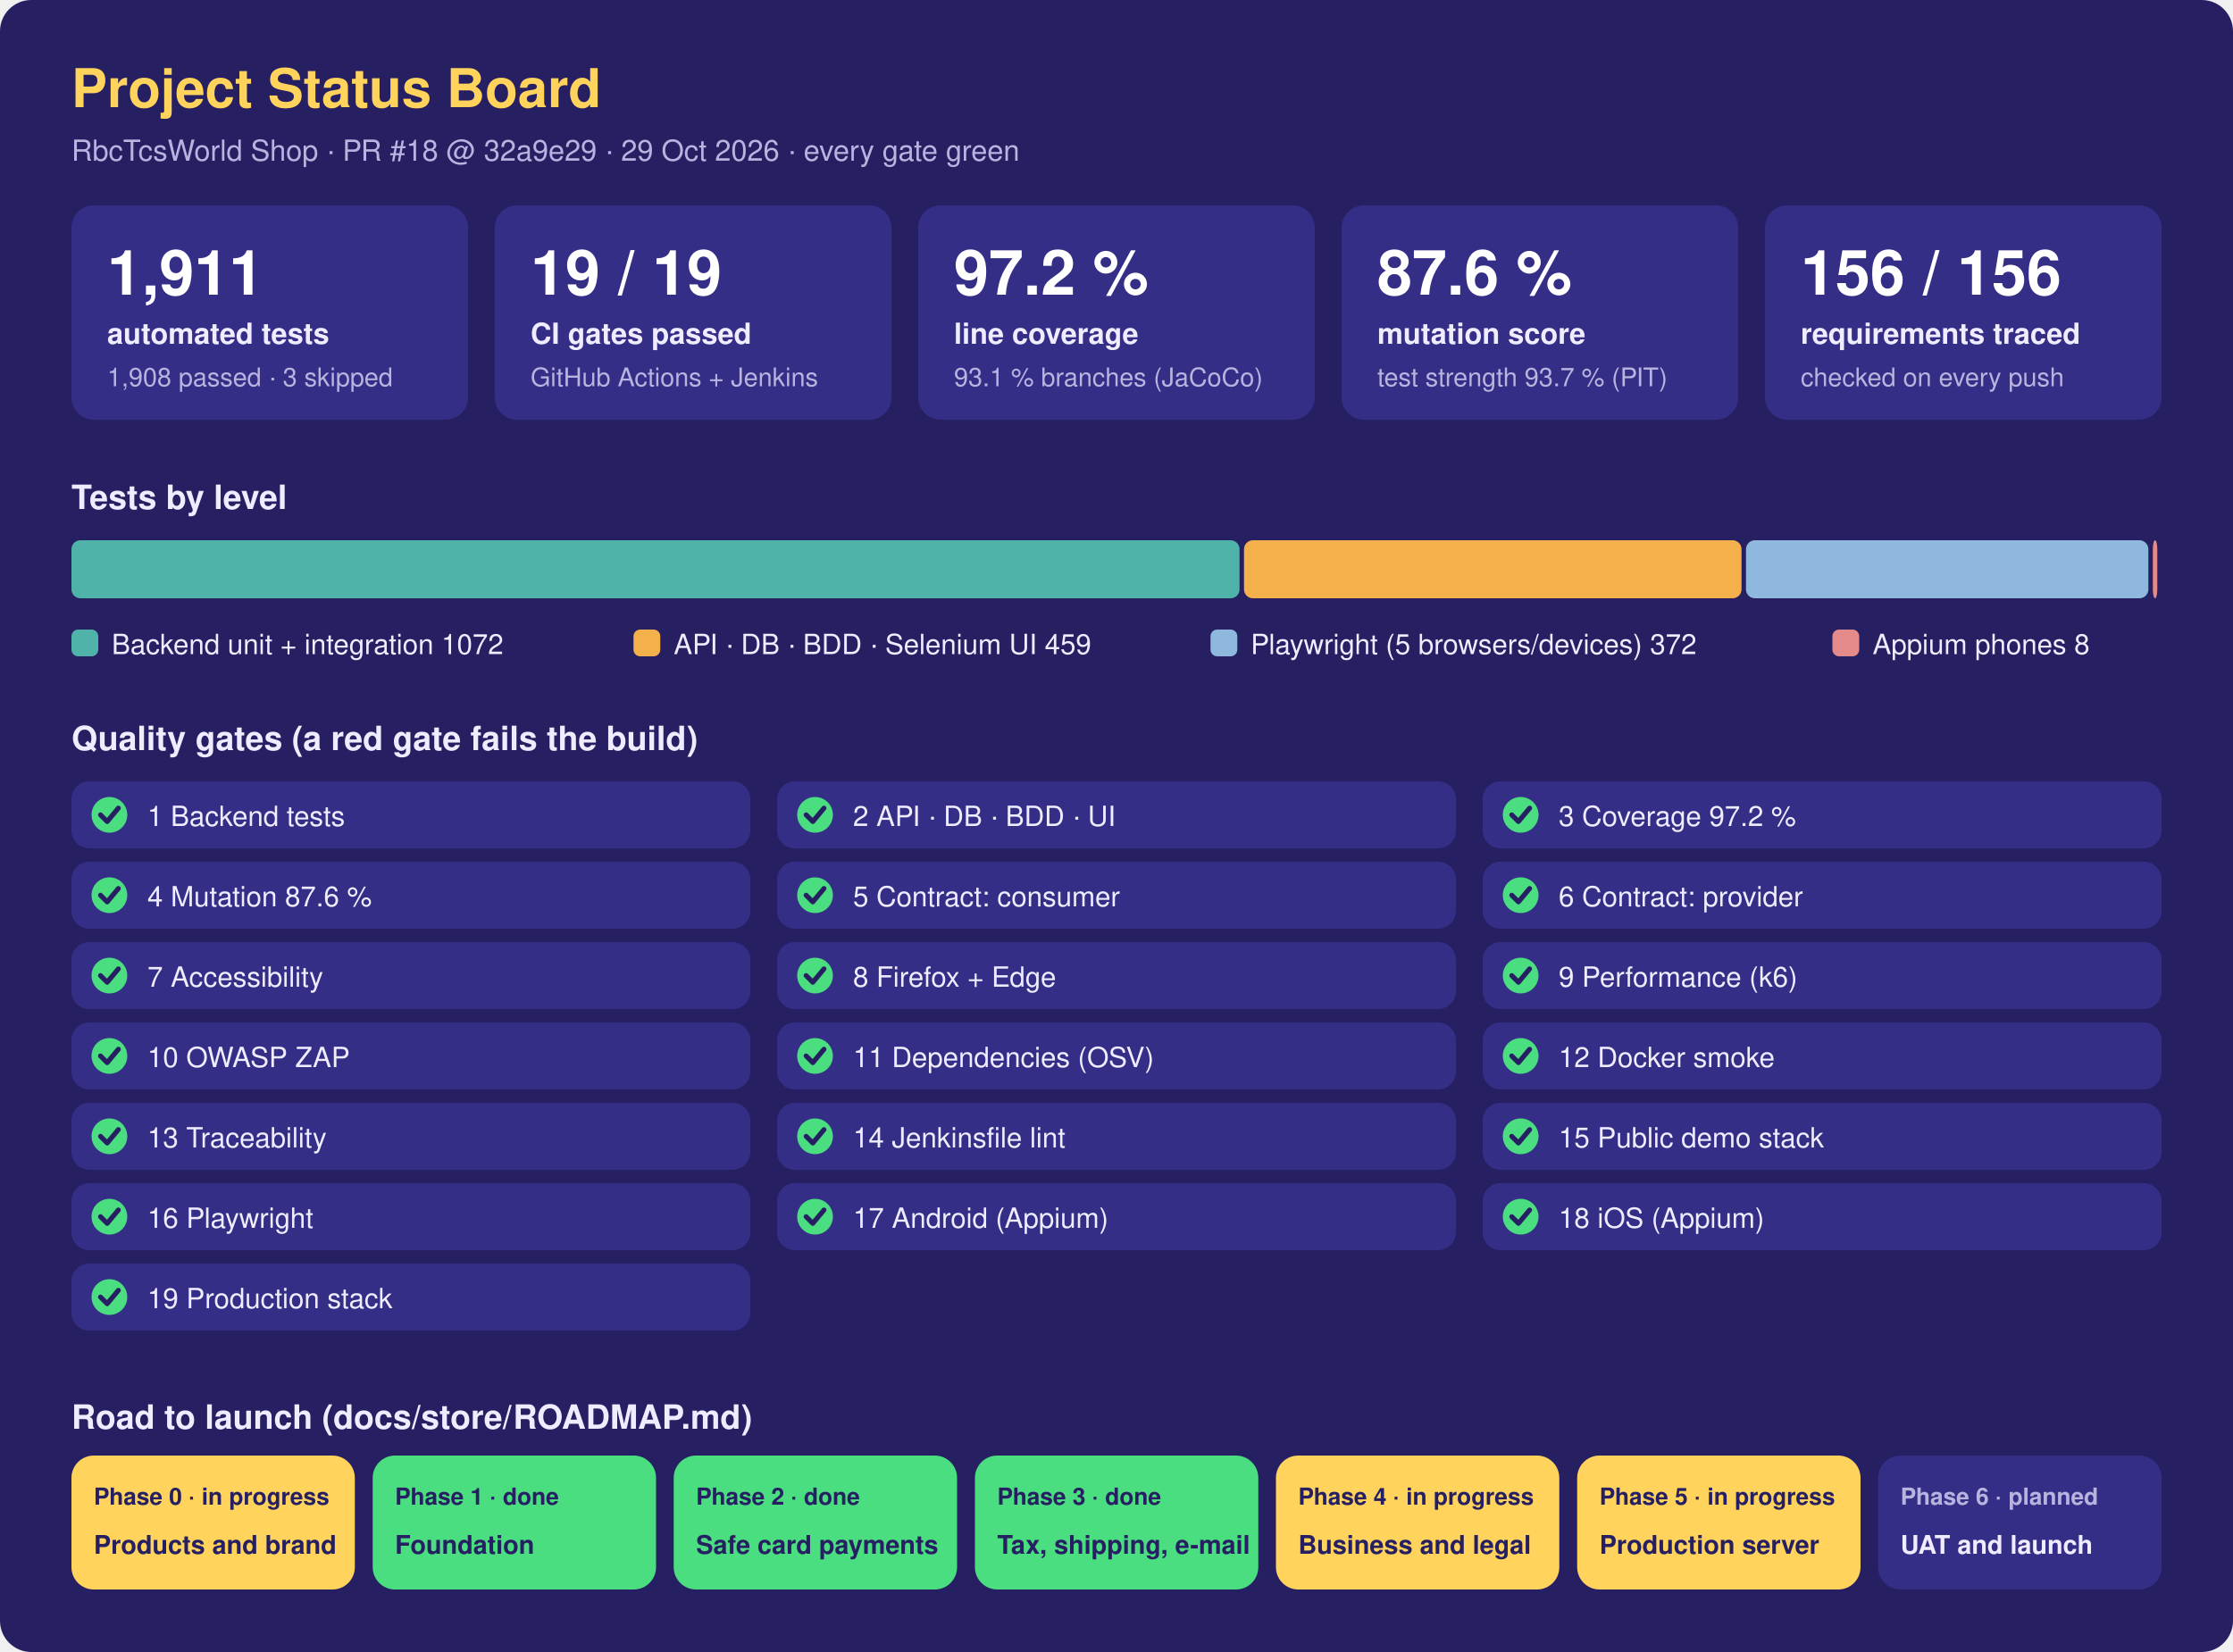
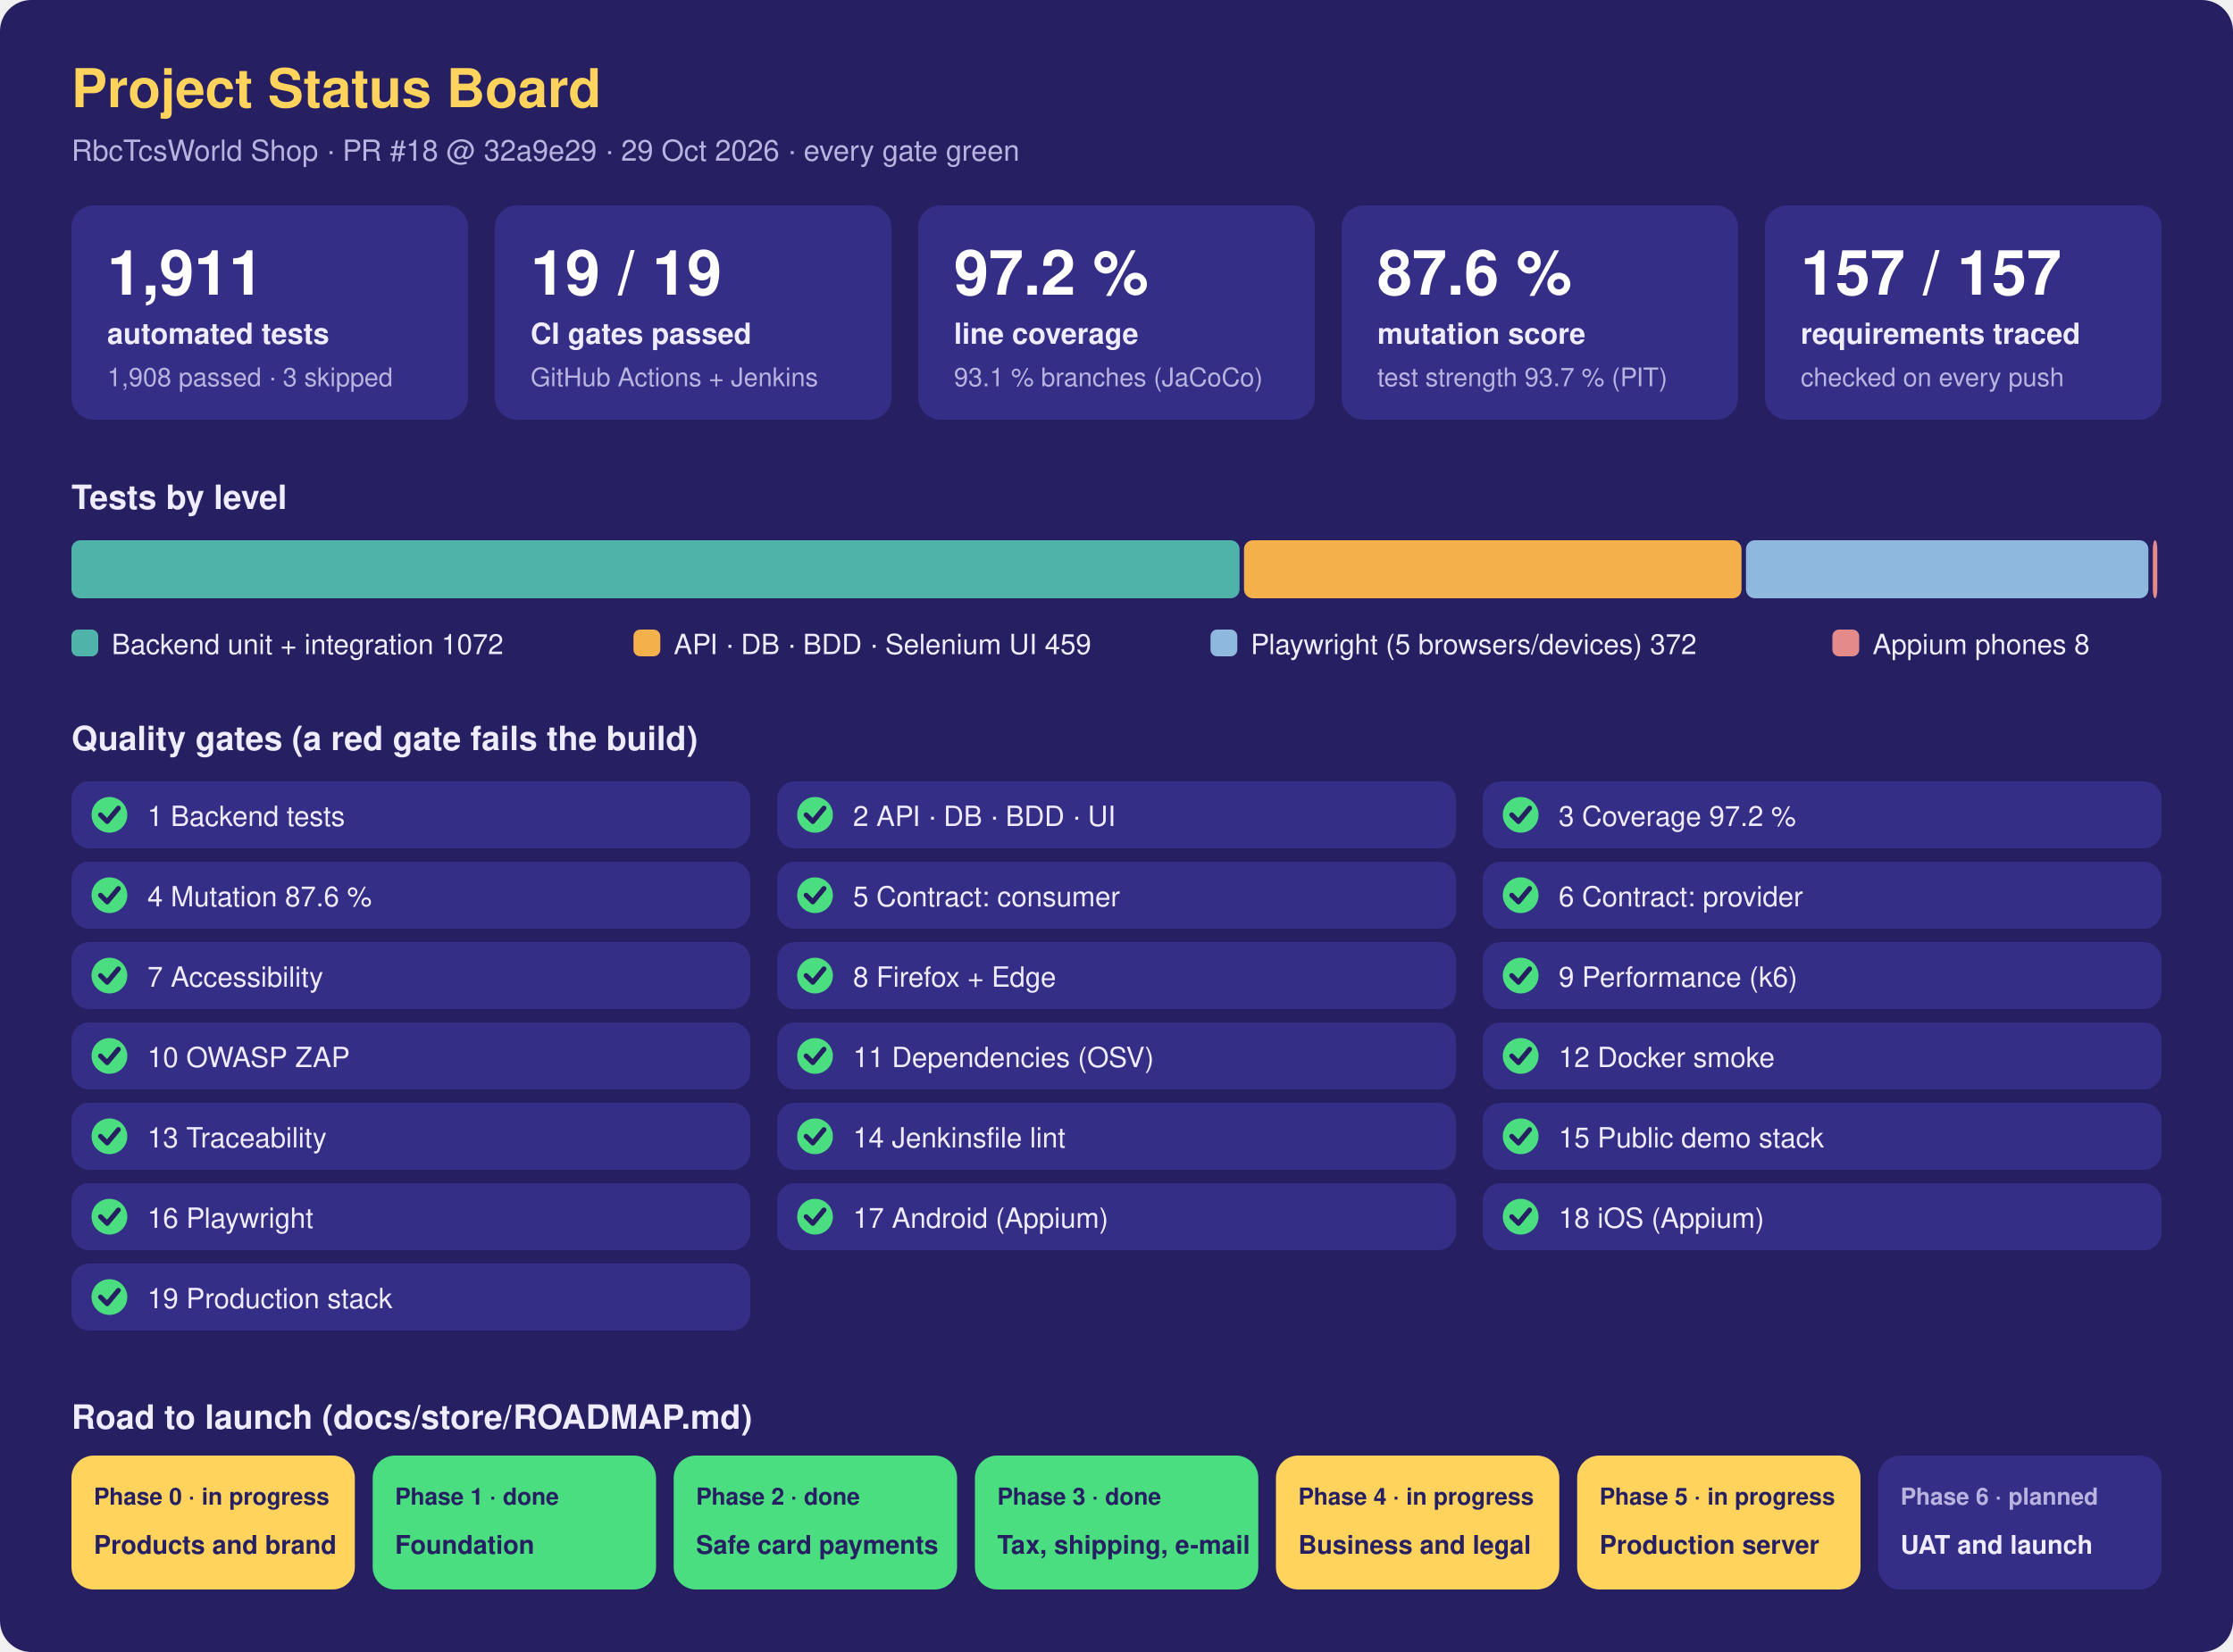
- <svg xmlns="http://www.w3.org/2000/svg" width="1000" height="740" viewBox="0 0 1000 740" role="img" aria-label="Project status board: 1911 automated tests, 1908 passed and 3 skipped by design; 19 of 19 CI gates passed; 97.2 percent line coverage; 87.6 percent mutation score; 156 of 156 requirements traced; road to launch: phase 1 foundation done, phase 0 products in progress, phases 2 and 3 (safe card payments; tax, shipping and e-mail) done, phase 4 business and legal in progress, phase 5 production server built.">
+ <svg xmlns="http://www.w3.org/2000/svg" width="1000" height="740" viewBox="0 0 1000 740" role="img" aria-label="Project status board: 1911 automated tests, 1908 passed and 3 skipped by design; 19 of 19 CI gates passed; 97.2 percent line coverage; 87.6 percent mutation score; 157 of 157 requirements traced; road to launch: phase 1 foundation done, phase 0 products in progress, phases 2 and 3 (safe card payments; tax, shipping and e-mail) done, phase 4 business and legal in progress, phase 5 production server built.">
  <rect width="1000" height="740" rx="14" fill="#262063" />
  <text x="32" y="48" font-family="'Segoe UI', Helvetica, Arial, sans-serif" font-size="24" font-weight="700" fill="#ffd35c" text-anchor="start">Project Status Board</text>
  <text x="32" y="72" font-family="'Segoe UI', Helvetica, Arial, sans-serif" font-size="13" font-weight="400" fill="#b9b3e0" text-anchor="start">RbcTcsWorld Shop · PR #18 @ 32a9e29 · 29 Oct 2026 · every gate green</text>
  <rect x="32.0" y="92" width="177.6" height="96" rx="10" fill="#352e86" />
  <text x="48.0" y="132" font-family="'Segoe UI', Helvetica, Arial, sans-serif" font-size="28" font-weight="700" fill="#ffffff" text-anchor="start">1,911</text>
  <text x="48.0" y="154" font-family="'Segoe UI', Helvetica, Arial, sans-serif" font-size="13" font-weight="600" fill="#efecff" text-anchor="start">automated tests</text>
  <text x="48.0" y="173" font-family="'Segoe UI', Helvetica, Arial, sans-serif" font-size="11.5" font-weight="400" fill="#b9b3e0" text-anchor="start">1,908 passed · 3 skipped</text>
  <rect x="221.6" y="92" width="177.6" height="96" rx="10" fill="#352e86" />
  <text x="237.6" y="132" font-family="'Segoe UI', Helvetica, Arial, sans-serif" font-size="28" font-weight="700" fill="#ffffff" text-anchor="start">19 / 19</text>
  <text x="237.6" y="154" font-family="'Segoe UI', Helvetica, Arial, sans-serif" font-size="13" font-weight="600" fill="#efecff" text-anchor="start">CI gates passed</text>
  <text x="237.6" y="173" font-family="'Segoe UI', Helvetica, Arial, sans-serif" font-size="11.5" font-weight="400" fill="#b9b3e0" text-anchor="start">GitHub Actions + Jenkins</text>
  <rect x="411.2" y="92" width="177.6" height="96" rx="10" fill="#352e86" />
  <text x="427.2" y="132" font-family="'Segoe UI', Helvetica, Arial, sans-serif" font-size="28" font-weight="700" fill="#ffffff" text-anchor="start">97.2 %</text>
  <text x="427.2" y="154" font-family="'Segoe UI', Helvetica, Arial, sans-serif" font-size="13" font-weight="600" fill="#efecff" text-anchor="start">line coverage</text>
  <text x="427.2" y="173" font-family="'Segoe UI', Helvetica, Arial, sans-serif" font-size="11.5" font-weight="400" fill="#b9b3e0" text-anchor="start">93.1 % branches (JaCoCo)</text>
  <rect x="600.8" y="92" width="177.6" height="96" rx="10" fill="#352e86" />
  <text x="616.8" y="132" font-family="'Segoe UI', Helvetica, Arial, sans-serif" font-size="28" font-weight="700" fill="#ffffff" text-anchor="start">87.6 %</text>
  <text x="616.8" y="154" font-family="'Segoe UI', Helvetica, Arial, sans-serif" font-size="13" font-weight="600" fill="#efecff" text-anchor="start">mutation score</text>
  <text x="616.8" y="173" font-family="'Segoe UI', Helvetica, Arial, sans-serif" font-size="11.5" font-weight="400" fill="#b9b3e0" text-anchor="start">test strength 93.7 % (PIT)</text>
  <rect x="790.4" y="92" width="177.6" height="96" rx="10" fill="#352e86" />
-   <text x="806.4" y="132" font-family="'Segoe UI', Helvetica, Arial, sans-serif" font-size="28" font-weight="700" fill="#ffffff" text-anchor="start">156 / 156</text>
+   <text x="806.4" y="132" font-family="'Segoe UI', Helvetica, Arial, sans-serif" font-size="28" font-weight="700" fill="#ffffff" text-anchor="start">157 / 157</text>
  <text x="806.4" y="154" font-family="'Segoe UI', Helvetica, Arial, sans-serif" font-size="13" font-weight="600" fill="#efecff" text-anchor="start">requirements traced</text>
  <text x="806.4" y="173" font-family="'Segoe UI', Helvetica, Arial, sans-serif" font-size="11.5" font-weight="400" fill="#b9b3e0" text-anchor="start">checked on every push</text>
  <text x="32" y="228" font-family="'Segoe UI', Helvetica, Arial, sans-serif" font-size="15" font-weight="700" fill="#efecff" text-anchor="start">Tests by level</text>
  <rect x="32.0" y="242" width="523.1" height="26" rx="4" fill="#4fb3a9" />
  <rect x="557.1" y="242" width="222.8" height="26" rx="4" fill="#f4b04a" />
  <rect x="781.9" y="242" width="180.2" height="26" rx="4" fill="#8fb8de" />
  <rect x="964.1" y="242" width="2.0" height="26" rx="4" fill="#e58a8a" />
  <rect x="32" y="282" width="12" height="12" rx="3" fill="#4fb3a9" />
  <text x="50" y="293" font-family="'Segoe UI', Helvetica, Arial, sans-serif" font-size="12.5" font-weight="400" fill="#efecff" text-anchor="start">Backend unit + integration 1072</text>
  <rect x="283.7" y="282" width="12" height="12" rx="3" fill="#f4b04a" />
  <text x="301.7" y="293" font-family="'Segoe UI', Helvetica, Arial, sans-serif" font-size="12.5" font-weight="400" fill="#efecff" text-anchor="start">API · DB · BDD · Selenium UI 459</text>
  <rect x="542.1" y="282" width="12" height="12" rx="3" fill="#8fb8de" />
  <text x="560.1" y="293" font-family="'Segoe UI', Helvetica, Arial, sans-serif" font-size="12.5" font-weight="400" fill="#efecff" text-anchor="start">Playwright (5 browsers/devices) 372</text>
  <rect x="820.6" y="282" width="12" height="12" rx="3" fill="#e58a8a" />
  <text x="838.6" y="293" font-family="'Segoe UI', Helvetica, Arial, sans-serif" font-size="12.5" font-weight="400" fill="#efecff" text-anchor="start">Appium phones 8</text>
  <text x="32" y="336" font-family="'Segoe UI', Helvetica, Arial, sans-serif" font-size="15" font-weight="700" fill="#efecff" text-anchor="start">Quality gates (a red gate fails the build)</text>
  <rect x="32.0" y="350" width="304.0" height="30" rx="8" fill="#352e86" />
  <circle cx="49.0" cy="365" r="8" fill="#4ade80" />
  <path d="M45.0 365 l3 3 l5 -6" fill="none" stroke="#262063" stroke-width="2.2" stroke-linecap="round" stroke-linejoin="round" />
  <text x="66.0" y="370" font-family="'Segoe UI', Helvetica, Arial, sans-serif" font-size="12.5" font-weight="400" fill="#efecff" text-anchor="start">1  Backend tests</text>
  <rect x="348.0" y="350" width="304.0" height="30" rx="8" fill="#352e86" />
  <circle cx="365.0" cy="365" r="8" fill="#4ade80" />
  <path d="M361.0 365 l3 3 l5 -6" fill="none" stroke="#262063" stroke-width="2.2" stroke-linecap="round" stroke-linejoin="round" />
  <text x="382.0" y="370" font-family="'Segoe UI', Helvetica, Arial, sans-serif" font-size="12.5" font-weight="400" fill="#efecff" text-anchor="start">2  API · DB · BDD · UI</text>
  <rect x="664.0" y="350" width="304.0" height="30" rx="8" fill="#352e86" />
  <circle cx="681.0" cy="365" r="8" fill="#4ade80" />
  <path d="M677.0 365 l3 3 l5 -6" fill="none" stroke="#262063" stroke-width="2.2" stroke-linecap="round" stroke-linejoin="round" />
  <text x="698.0" y="370" font-family="'Segoe UI', Helvetica, Arial, sans-serif" font-size="12.5" font-weight="400" fill="#efecff" text-anchor="start">3  Coverage 97.2 %</text>
  <rect x="32.0" y="386" width="304.0" height="30" rx="8" fill="#352e86" />
  <circle cx="49.0" cy="401" r="8" fill="#4ade80" />
  <path d="M45.0 401 l3 3 l5 -6" fill="none" stroke="#262063" stroke-width="2.2" stroke-linecap="round" stroke-linejoin="round" />
  <text x="66.0" y="406" font-family="'Segoe UI', Helvetica, Arial, sans-serif" font-size="12.5" font-weight="400" fill="#efecff" text-anchor="start">4  Mutation 87.6 %</text>
  <rect x="348.0" y="386" width="304.0" height="30" rx="8" fill="#352e86" />
  <circle cx="365.0" cy="401" r="8" fill="#4ade80" />
  <path d="M361.0 401 l3 3 l5 -6" fill="none" stroke="#262063" stroke-width="2.2" stroke-linecap="round" stroke-linejoin="round" />
  <text x="382.0" y="406" font-family="'Segoe UI', Helvetica, Arial, sans-serif" font-size="12.5" font-weight="400" fill="#efecff" text-anchor="start">5  Contract: consumer</text>
  <rect x="664.0" y="386" width="304.0" height="30" rx="8" fill="#352e86" />
  <circle cx="681.0" cy="401" r="8" fill="#4ade80" />
  <path d="M677.0 401 l3 3 l5 -6" fill="none" stroke="#262063" stroke-width="2.2" stroke-linecap="round" stroke-linejoin="round" />
  <text x="698.0" y="406" font-family="'Segoe UI', Helvetica, Arial, sans-serif" font-size="12.5" font-weight="400" fill="#efecff" text-anchor="start">6  Contract: provider</text>
  <rect x="32.0" y="422" width="304.0" height="30" rx="8" fill="#352e86" />
  <circle cx="49.0" cy="437" r="8" fill="#4ade80" />
  <path d="M45.0 437 l3 3 l5 -6" fill="none" stroke="#262063" stroke-width="2.2" stroke-linecap="round" stroke-linejoin="round" />
  <text x="66.0" y="442" font-family="'Segoe UI', Helvetica, Arial, sans-serif" font-size="12.5" font-weight="400" fill="#efecff" text-anchor="start">7  Accessibility</text>
  <rect x="348.0" y="422" width="304.0" height="30" rx="8" fill="#352e86" />
  <circle cx="365.0" cy="437" r="8" fill="#4ade80" />
  <path d="M361.0 437 l3 3 l5 -6" fill="none" stroke="#262063" stroke-width="2.2" stroke-linecap="round" stroke-linejoin="round" />
  <text x="382.0" y="442" font-family="'Segoe UI', Helvetica, Arial, sans-serif" font-size="12.5" font-weight="400" fill="#efecff" text-anchor="start">8  Firefox + Edge</text>
  <rect x="664.0" y="422" width="304.0" height="30" rx="8" fill="#352e86" />
  <circle cx="681.0" cy="437" r="8" fill="#4ade80" />
  <path d="M677.0 437 l3 3 l5 -6" fill="none" stroke="#262063" stroke-width="2.2" stroke-linecap="round" stroke-linejoin="round" />
  <text x="698.0" y="442" font-family="'Segoe UI', Helvetica, Arial, sans-serif" font-size="12.5" font-weight="400" fill="#efecff" text-anchor="start">9  Performance (k6)</text>
  <rect x="32.0" y="458" width="304.0" height="30" rx="8" fill="#352e86" />
  <circle cx="49.0" cy="473" r="8" fill="#4ade80" />
  <path d="M45.0 473 l3 3 l5 -6" fill="none" stroke="#262063" stroke-width="2.2" stroke-linecap="round" stroke-linejoin="round" />
  <text x="66.0" y="478" font-family="'Segoe UI', Helvetica, Arial, sans-serif" font-size="12.5" font-weight="400" fill="#efecff" text-anchor="start">10  OWASP ZAP</text>
  <rect x="348.0" y="458" width="304.0" height="30" rx="8" fill="#352e86" />
  <circle cx="365.0" cy="473" r="8" fill="#4ade80" />
  <path d="M361.0 473 l3 3 l5 -6" fill="none" stroke="#262063" stroke-width="2.2" stroke-linecap="round" stroke-linejoin="round" />
  <text x="382.0" y="478" font-family="'Segoe UI', Helvetica, Arial, sans-serif" font-size="12.5" font-weight="400" fill="#efecff" text-anchor="start">11  Dependencies (OSV)</text>
  <rect x="664.0" y="458" width="304.0" height="30" rx="8" fill="#352e86" />
  <circle cx="681.0" cy="473" r="8" fill="#4ade80" />
  <path d="M677.0 473 l3 3 l5 -6" fill="none" stroke="#262063" stroke-width="2.2" stroke-linecap="round" stroke-linejoin="round" />
  <text x="698.0" y="478" font-family="'Segoe UI', Helvetica, Arial, sans-serif" font-size="12.5" font-weight="400" fill="#efecff" text-anchor="start">12  Docker smoke</text>
  <rect x="32.0" y="494" width="304.0" height="30" rx="8" fill="#352e86" />
  <circle cx="49.0" cy="509" r="8" fill="#4ade80" />
  <path d="M45.0 509 l3 3 l5 -6" fill="none" stroke="#262063" stroke-width="2.2" stroke-linecap="round" stroke-linejoin="round" />
  <text x="66.0" y="514" font-family="'Segoe UI', Helvetica, Arial, sans-serif" font-size="12.5" font-weight="400" fill="#efecff" text-anchor="start">13  Traceability</text>
  <rect x="348.0" y="494" width="304.0" height="30" rx="8" fill="#352e86" />
  <circle cx="365.0" cy="509" r="8" fill="#4ade80" />
  <path d="M361.0 509 l3 3 l5 -6" fill="none" stroke="#262063" stroke-width="2.2" stroke-linecap="round" stroke-linejoin="round" />
  <text x="382.0" y="514" font-family="'Segoe UI', Helvetica, Arial, sans-serif" font-size="12.5" font-weight="400" fill="#efecff" text-anchor="start">14  Jenkinsfile lint</text>
  <rect x="664.0" y="494" width="304.0" height="30" rx="8" fill="#352e86" />
  <circle cx="681.0" cy="509" r="8" fill="#4ade80" />
  <path d="M677.0 509 l3 3 l5 -6" fill="none" stroke="#262063" stroke-width="2.2" stroke-linecap="round" stroke-linejoin="round" />
  <text x="698.0" y="514" font-family="'Segoe UI', Helvetica, Arial, sans-serif" font-size="12.5" font-weight="400" fill="#efecff" text-anchor="start">15  Public demo stack</text>
  <rect x="32.0" y="530" width="304.0" height="30" rx="8" fill="#352e86" />
  <circle cx="49.0" cy="545" r="8" fill="#4ade80" />
  <path d="M45.0 545 l3 3 l5 -6" fill="none" stroke="#262063" stroke-width="2.2" stroke-linecap="round" stroke-linejoin="round" />
  <text x="66.0" y="550" font-family="'Segoe UI', Helvetica, Arial, sans-serif" font-size="12.5" font-weight="400" fill="#efecff" text-anchor="start">16  Playwright</text>
  <rect x="348.0" y="530" width="304.0" height="30" rx="8" fill="#352e86" />
  <circle cx="365.0" cy="545" r="8" fill="#4ade80" />
  <path d="M361.0 545 l3 3 l5 -6" fill="none" stroke="#262063" stroke-width="2.2" stroke-linecap="round" stroke-linejoin="round" />
  <text x="382.0" y="550" font-family="'Segoe UI', Helvetica, Arial, sans-serif" font-size="12.5" font-weight="400" fill="#efecff" text-anchor="start">17  Android (Appium)</text>
  <rect x="664.0" y="530" width="304.0" height="30" rx="8" fill="#352e86" />
  <circle cx="681.0" cy="545" r="8" fill="#4ade80" />
  <path d="M677.0 545 l3 3 l5 -6" fill="none" stroke="#262063" stroke-width="2.2" stroke-linecap="round" stroke-linejoin="round" />
  <text x="698.0" y="550" font-family="'Segoe UI', Helvetica, Arial, sans-serif" font-size="12.5" font-weight="400" fill="#efecff" text-anchor="start">18  iOS (Appium)</text>
  <rect x="32.0" y="566" width="304.0" height="30" rx="8" fill="#352e86" />
  <circle cx="49.0" cy="581" r="8" fill="#4ade80" />
  <path d="M45.0 581 l3 3 l5 -6" fill="none" stroke="#262063" stroke-width="2.2" stroke-linecap="round" stroke-linejoin="round" />
  <text x="66.0" y="586" font-family="'Segoe UI', Helvetica, Arial, sans-serif" font-size="12.5" font-weight="400" fill="#efecff" text-anchor="start">19  Production stack</text>
  <text x="32" y="640" font-family="'Segoe UI', Helvetica, Arial, sans-serif" font-size="15" font-weight="700" fill="#efecff" text-anchor="start">Road to launch (docs/store/ROADMAP.md)</text>
  <rect x="32.0" y="652" width="126.9" height="60" rx="10" fill="#ffd35c" />
  <text x="42.0" y="674" font-family="'Segoe UI', Helvetica, Arial, sans-serif" font-size="10.5" font-weight="700" fill="#262063" text-anchor="start">Phase 0 · in progress</text>
  <text x="42.0" y="696" font-family="'Segoe UI', Helvetica, Arial, sans-serif" font-size="11.5" font-weight="600" fill="#262063" text-anchor="start">Products and brand</text>
  <rect x="166.9" y="652" width="126.9" height="60" rx="10" fill="#4ade80" />
  <text x="176.9" y="674" font-family="'Segoe UI', Helvetica, Arial, sans-serif" font-size="10.5" font-weight="700" fill="#262063" text-anchor="start">Phase 1 · done</text>
  <text x="176.9" y="696" font-family="'Segoe UI', Helvetica, Arial, sans-serif" font-size="11.5" font-weight="600" fill="#262063" text-anchor="start">Foundation</text>
  <rect x="301.7" y="652" width="126.9" height="60" rx="10" fill="#4ade80" />
  <text x="311.7" y="674" font-family="'Segoe UI', Helvetica, Arial, sans-serif" font-size="10.5" font-weight="700" fill="#262063" text-anchor="start">Phase 2 · done</text>
  <text x="311.7" y="696" font-family="'Segoe UI', Helvetica, Arial, sans-serif" font-size="11.5" font-weight="600" fill="#262063" text-anchor="start">Safe card payments</text>
  <rect x="436.6" y="652" width="126.9" height="60" rx="10" fill="#4ade80" />
  <text x="446.6" y="674" font-family="'Segoe UI', Helvetica, Arial, sans-serif" font-size="10.5" font-weight="700" fill="#262063" text-anchor="start">Phase 3 · done</text>
  <text x="446.6" y="696" font-family="'Segoe UI', Helvetica, Arial, sans-serif" font-size="11.5" font-weight="600" fill="#262063" text-anchor="start">Tax, shipping, e-mail</text>
  <rect x="571.4" y="652" width="126.9" height="60" rx="10" fill="#ffd35c" />
  <text x="581.4" y="674" font-family="'Segoe UI', Helvetica, Arial, sans-serif" font-size="10.5" font-weight="700" fill="#262063" text-anchor="start">Phase 4 · in progress</text>
  <text x="581.4" y="696" font-family="'Segoe UI', Helvetica, Arial, sans-serif" font-size="11.5" font-weight="600" fill="#262063" text-anchor="start">Business and legal</text>
  <rect x="706.3" y="652" width="126.9" height="60" rx="10" fill="#ffd35c" />
  <text x="716.3" y="674" font-family="'Segoe UI', Helvetica, Arial, sans-serif" font-size="10.5" font-weight="700" fill="#262063" text-anchor="start">Phase 5 · in progress</text>
  <text x="716.3" y="696" font-family="'Segoe UI', Helvetica, Arial, sans-serif" font-size="11.5" font-weight="600" fill="#262063" text-anchor="start">Production server</text>
  <rect x="841.1" y="652" width="126.9" height="60" rx="10" fill="#352e86" />
  <text x="851.1" y="674" font-family="'Segoe UI', Helvetica, Arial, sans-serif" font-size="10.5" font-weight="700" fill="#b9b3e0" text-anchor="start">Phase 6 · planned</text>
  <text x="851.1" y="696" font-family="'Segoe UI', Helvetica, Arial, sans-serif" font-size="11.5" font-weight="600" fill="#efecff" text-anchor="start">UAT and launch</text>
</svg>
